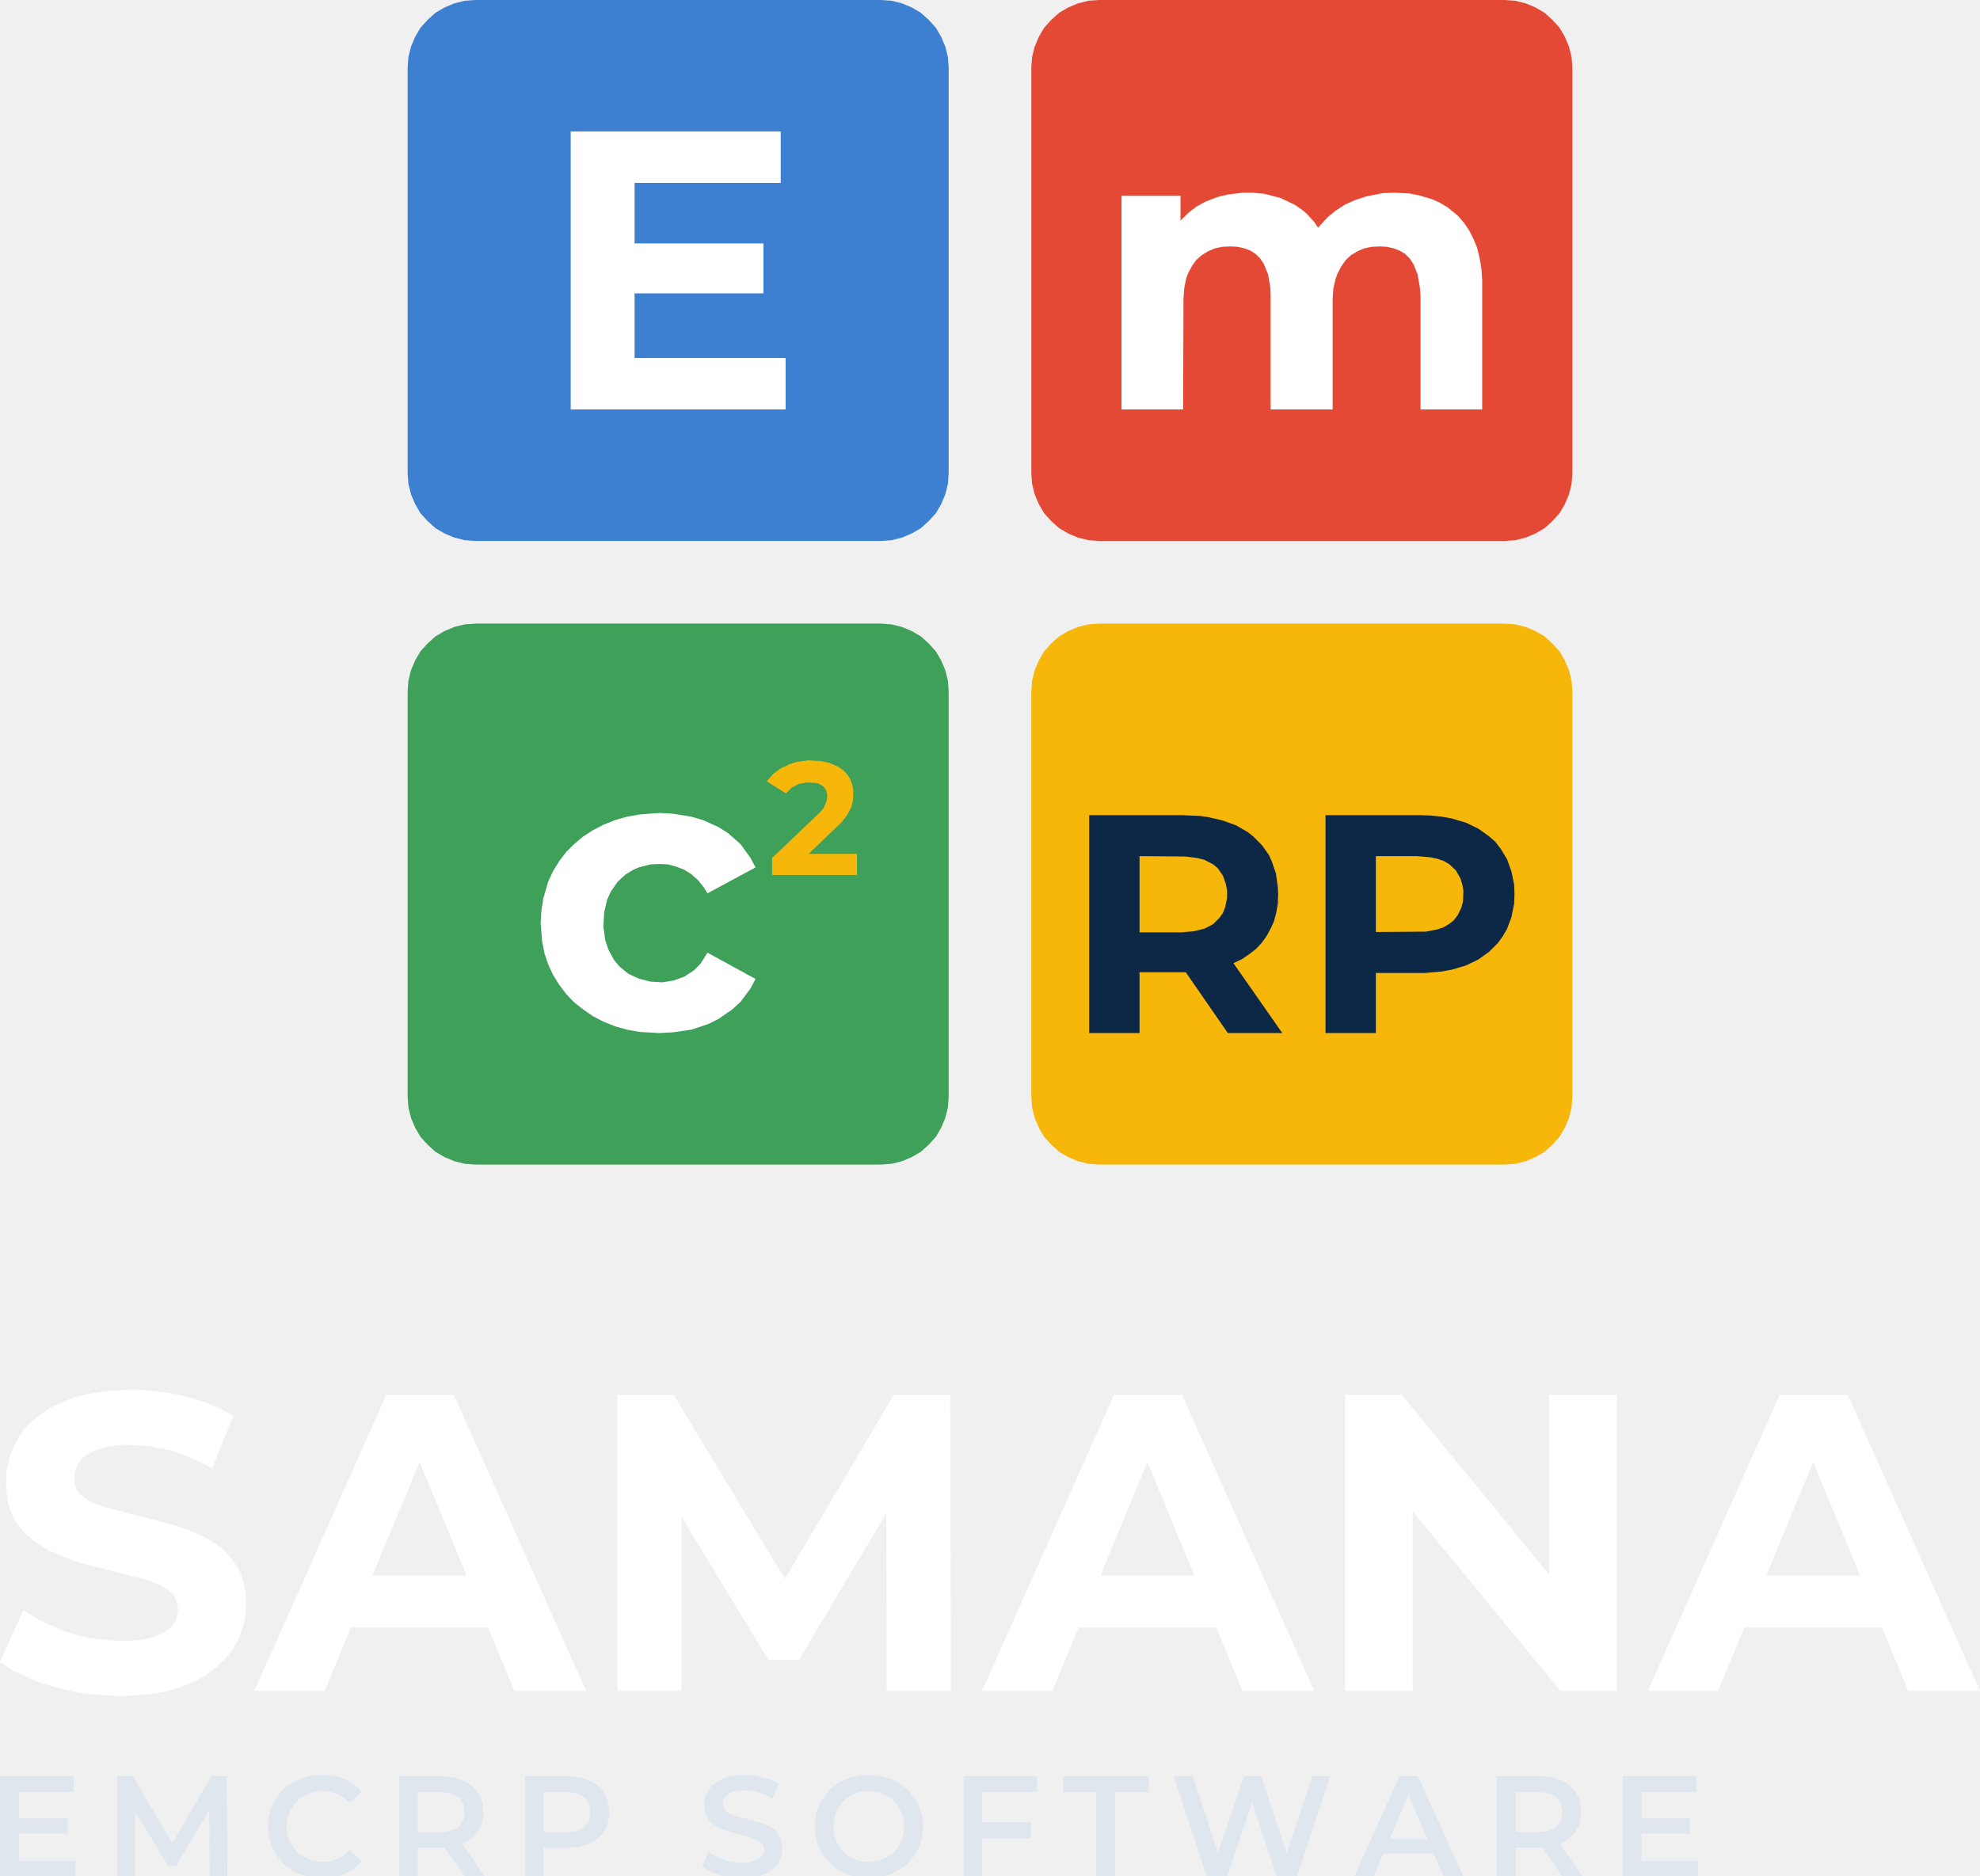
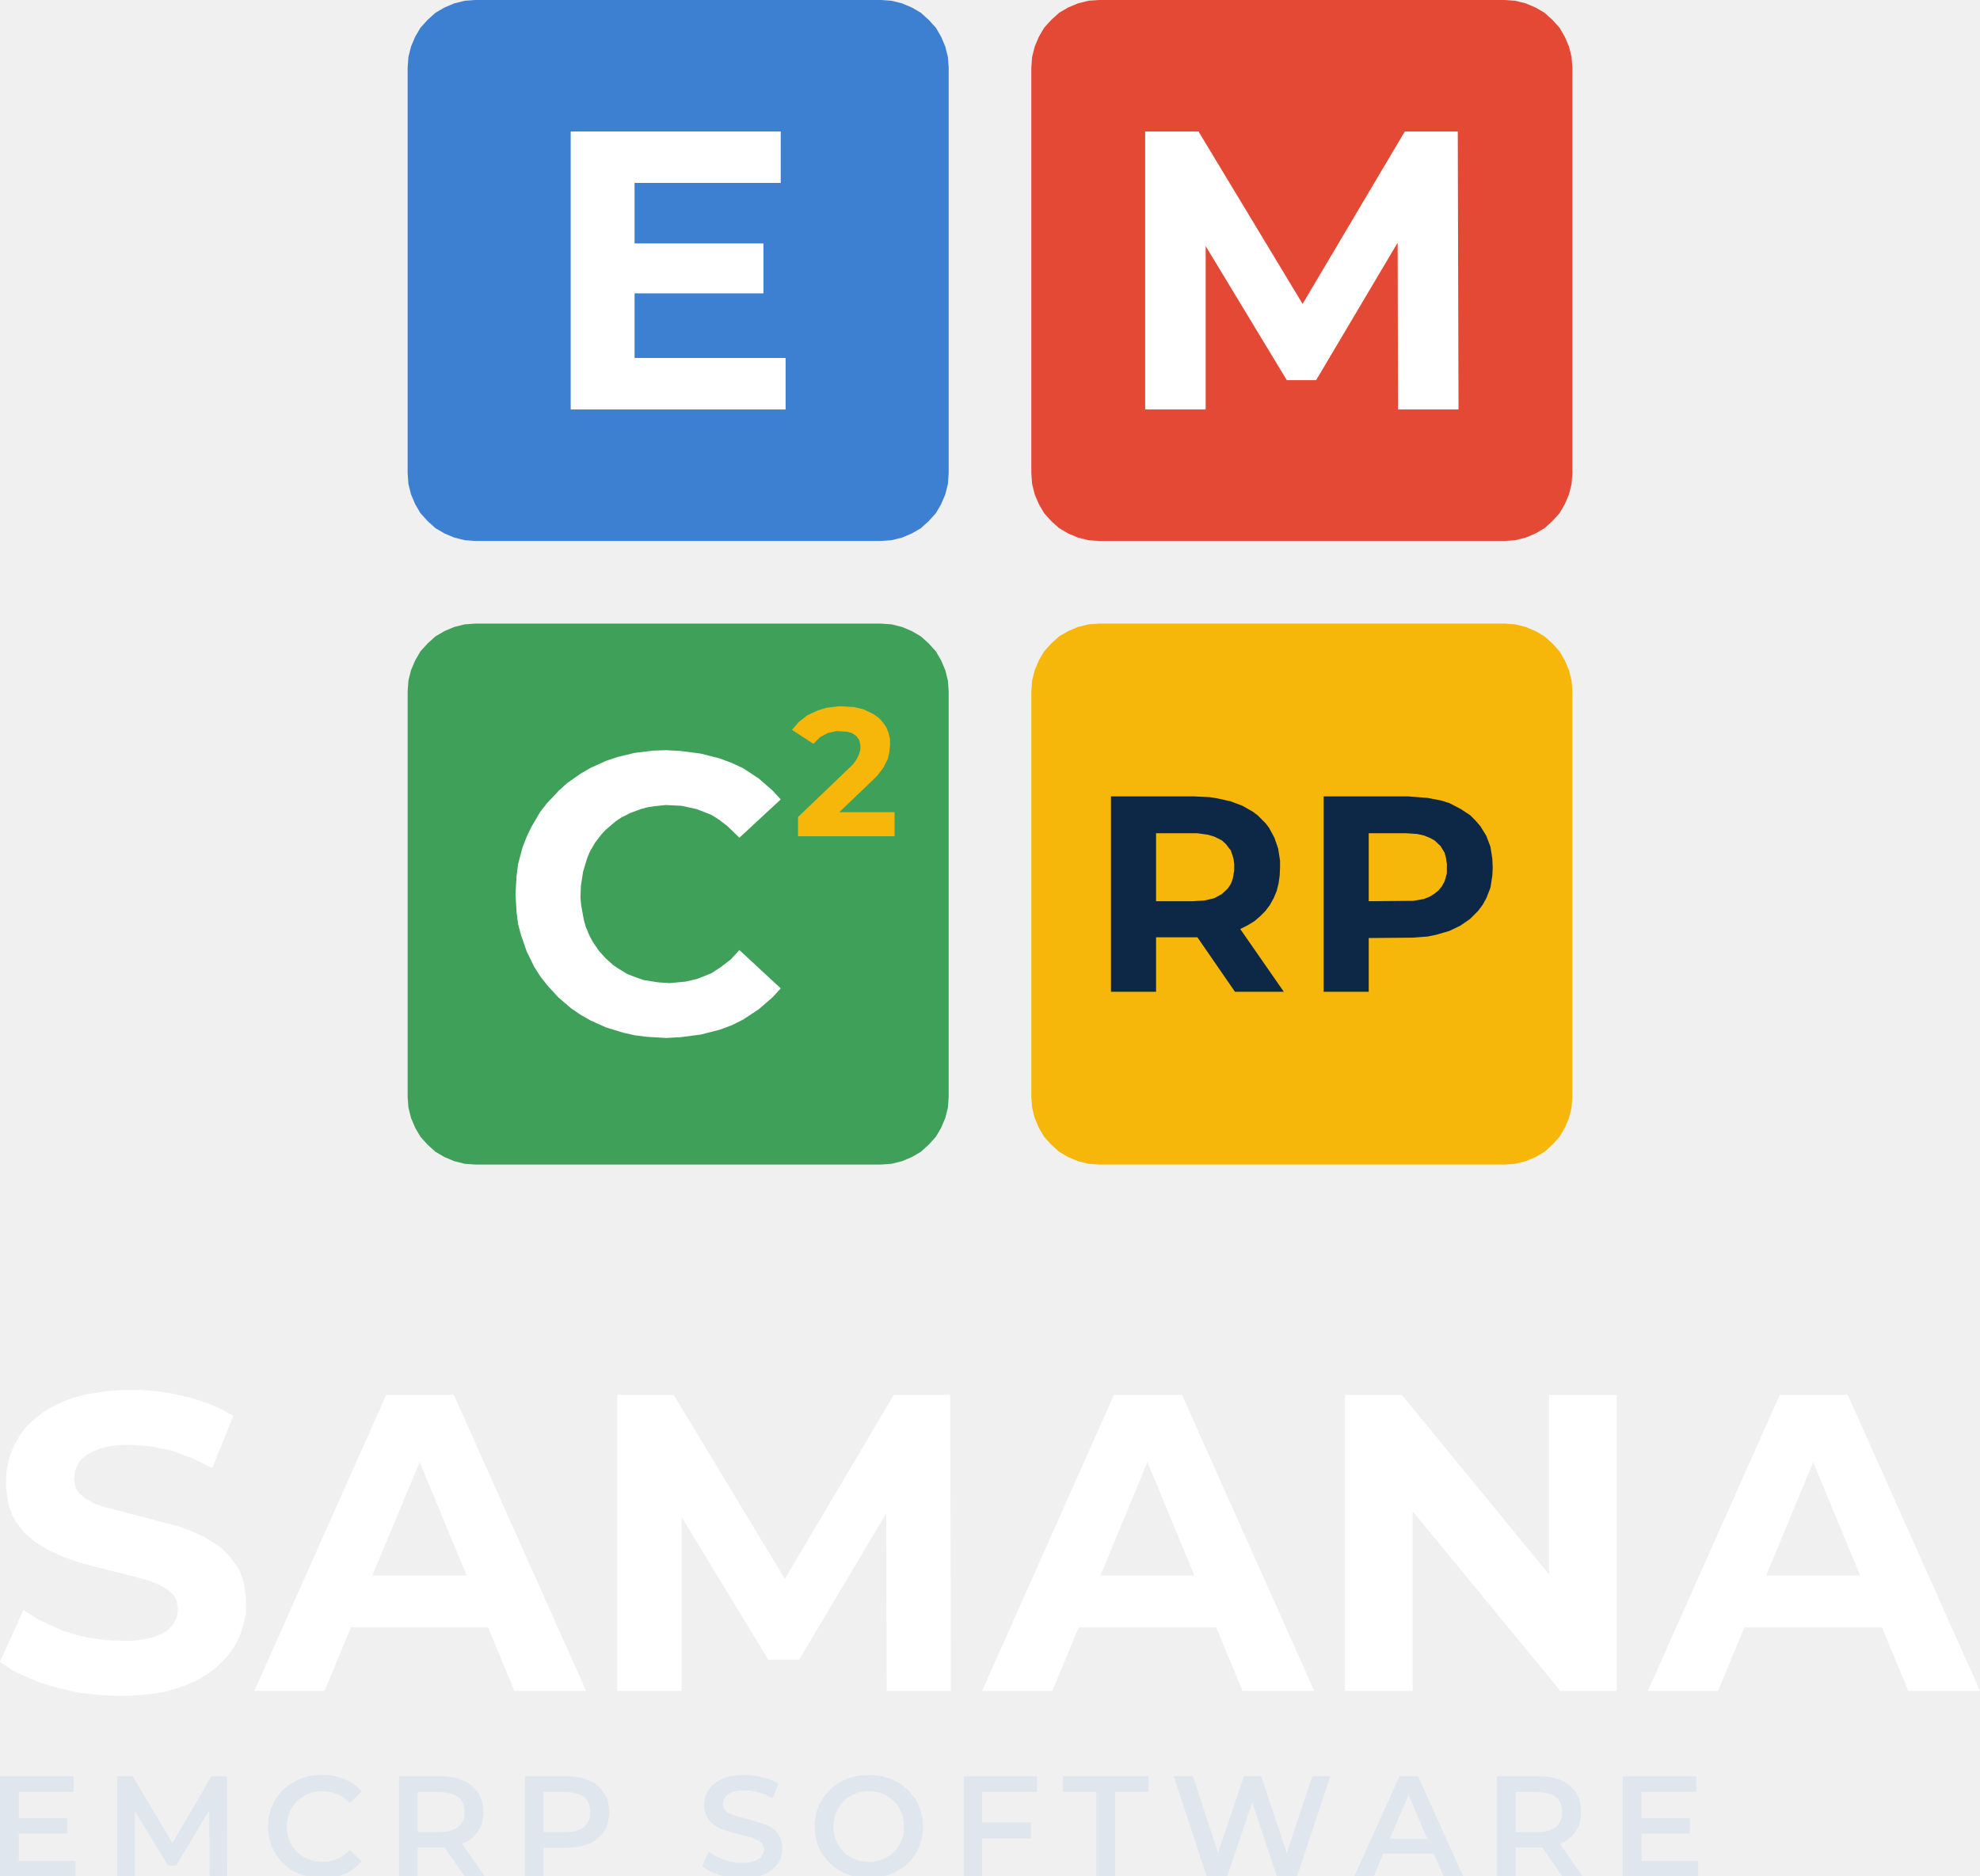
<svg xmlns="http://www.w3.org/2000/svg" viewBox="0 0 527.0 499.2" role="img" aria-label="Samana, EMCRP software">
  <g transform="translate(108.5 0.0)">
    <path fill="#3d7fd0" fill-rule="evenodd" d="M126 0L18 0L15.2 0.2L12.4 0.9L9.8 2L7.4 3.4L5.3 5.3L3.4 7.4L2 9.8L0.9 12.4L0.2 15.2L0 18L0 126L0.2 128.8L0.9 131.6L2 134.2L3.4 136.6L5.3 138.7L7.4 140.6L9.8 142L12.4 143.1L15.2 143.8L18 144L126 144L128.8 143.8L131.6 143.1L134.2 142L136.6 140.6L138.7 138.7L140.6 136.6L142 134.2L143.1 131.6L143.8 128.8L144 126L144 18L143.8 15.2L143.1 12.4L142 9.8L140.6 7.4L138.7 5.3L136.6 3.4L134.2 2L131.6 0.9L128.8 0.2Z" />
    <path fill="#e44936" fill-rule="evenodd" d="M292 0L184 0L181.2 0.2L178.4 0.9L175.8 2L173.4 3.4L171.3 5.3L169.4 7.4L168 9.8L166.9 12.4L166.2 15.2L166 18L166 126L166.2 128.8L166.9 131.6L168 134.2L169.4 136.6L171.3 138.7L173.4 140.6L175.8 142L178.4 143.1L181.2 143.8L184 144L292 144L294.8 143.8L297.6 143.1L300.2 142L302.6 140.6L304.7 138.7L306.6 136.6L308 134.2L309.1 131.6L309.8 128.8L310 126L310 18L309.8 15.2L309.1 12.4L308 9.8L306.6 7.4L304.7 5.3L302.6 3.4L300.2 2L297.6 0.9L294.8 0.2Z" />
    <path fill="#3ea059" fill-rule="evenodd" d="M126 166L18 166L15.2 166.2L12.4 166.9L9.8 168L7.4 169.4L5.3 171.3L3.4 173.4L2 175.8L0.9 178.4L0.2 181.2L0 184L0 292L0.2 294.8L0.9 297.6L2 300.2L3.4 302.6L5.3 304.7L7.4 306.6L9.8 308L12.4 309.1L15.2 309.8L18 310L126 310L128.8 309.8L131.6 309.1L134.2 308L136.6 306.6L138.7 304.7L140.6 302.6L142 300.2L143.1 297.6L143.8 294.8L144 292L144 184L143.8 181.2L143.1 178.4L142 175.8L140.6 173.4L138.7 171.3L136.6 169.4L134.2 168L131.6 166.9L128.8 166.2Z" />
    <path fill="#f6b70a" fill-rule="evenodd" d="M292 166L184 166L181.2 166.2L178.4 166.9L175.8 168L173.4 169.4L171.3 171.3L169.4 173.4L168 175.8L166.9 178.4L166.2 181.2L166 184L166 292L166.2 294.8L166.9 297.6L168 300.2L169.4 302.6L171.3 304.7L173.4 306.6L175.8 308L178.4 309.1L181.2 309.8L184 310L292 310L294.8 309.8L297.6 309.1L300.2 308L302.6 306.6L304.7 304.7L306.6 302.6L308 300.2L309.1 297.6L309.8 294.8L310 292L310 184L309.8 181.2L309.1 178.4L308 175.8L306.6 173.4L304.7 171.3L302.6 169.4L300.2 168L297.6 166.9L294.8 166.2Z" />
-     <path fill="#ffffff" fill-rule="evenodd" d="M43.4 109L100.6 109L100.6 95.3L60.4 95.3L60.4 78.1L94.7 78.1L94.7 64.8L60.4 64.8L60.4 48.7L99.3 48.7L99.3 35L43.4 35ZM206.5 79.5L206.7 76.7L207.2 74.2L207.7 72.8L208.7 70.9L209.9 69.2L211.4 67.9L213 66.9L214.9 66.1L216.8 65.7L218.9 65.6L220.9 65.7L222.7 66.1L224.3 66.7L225.7 67.6L226.9 68.8L227.9 70.3L229 73L229.6 76.4L229.7 79L229.7 109L246.2 109L246.2 79.5L246.4 76.7L247 74.2L247.5 72.8L248.5 70.9L249.7 69.2L251.1 67.9L252.8 66.9L254.6 66.1L256.6 65.7L258.7 65.6L260.6 65.7L262.4 66.1L264 66.7L265.5 67.6L266.7 68.8L267.7 70.3L268.8 73L269.4 76.4L269.6 79L269.6 109L286 109L286 74.7L285.8 71.5L285.3 68.6L284.6 65.8L283.6 63.4L282.4 61.1L281 59.1L279.5 57.4L276.8 55.2L274.8 54L272.6 53L269.2 52L266.7 51.5L262.8 51.3L259.6 51.4L255.1 52.3L252.3 53.2L249.6 54.4L247.1 56L244.9 57.8L242.3 60.6L241.3 59.1L239.4 57L238.4 56.1L236.1 54.5L232.3 52.7L228.1 51.6L225.1 51.3L222.2 51.3L218.2 51.8L215.7 52.4L212.3 53.7L210.1 54.9L208.1 56.4L205.7 58.7L205.7 52.1L190 52.1L190 109L206.4 109ZM75.5 274.1L80 272.6L82.8 271.2L86.4 268.7L88.6 266.7L91.2 263.2L92.6 260.6L79.8 253.6L77.9 256.6L76.2 258.3L73.6 260L70.8 261L67.8 261.5L64.6 261.3L61.5 260.5L58.7 259.2L56.4 257.3L54.9 255.5L53.4 252.7L52.6 250.3L52.1 246.7L52.3 242.9L53.1 239.5L54.1 237.3L55.9 234.7L58.1 232.7L60.1 231.5L61.5 230.9L64.6 230.1L67 230L69.3 230.1L71.5 230.7L73.6 231.5L75.5 232.7L77.3 234.3L78.9 236.3L79.8 237.8L92.6 230.9L91.2 228.3L88.6 224.7L85.3 221.8L82.8 220.2L78.6 218.3L75.5 217.4L70.6 216.6L67.1 216.4L61.8 216.8L58.4 217.4L55.2 218.3L52.2 219.5L49.3 221L46.7 222.7L44.3 224.7L42.2 226.8L40.3 229.3L38.7 231.9L37.4 234.7L36.1 239.2L35.6 242.4L35.4 245.7L35.8 250.6L36.4 253.7L37.4 256.7L38.7 259.5L40.3 262.1L42.2 264.6L44.3 266.8L46.7 268.7L49.3 270.5L52.2 272L55.2 273.2L58.4 274.1L61.8 274.7L67.1 275L70.6 274.8Z" />
-     <path fill="#f6b70a" fill-rule="evenodd" d="M97 232.9L97 228.4L109.9 216.1L110.7 215.1L111.3 213.8L111.6 212.7L111.7 211.6L111.4 210.4L110.7 209.4L109.6 208.7L108.6 208.4L106.1 208.3L104 208.7L102.2 209.7L100.7 211.2L95.6 208L97.2 206.1L99.2 204.6L101.7 203.4L103.7 202.8L106.7 202.4L110.1 202.6L112.3 203.1L114.8 204.2L116 205.1L117 206.2L117.8 207.4L118.3 208.7L118.6 210.2L118.6 211.6L118.5 213.3L118.1 214.8L117 216.9L115.5 218.9L106.7 227.3L119.6 227.3L119.6 232.9Z" />
-     <path fill="#0d2747" fill-rule="evenodd" d="M181.4 217L181.4 275L194.8 275L194.8 258.8L207.1 258.8L218.3 275L232.8 275L219.8 256.4L222.1 255.3L224 254L225.8 252.6L227.3 251L228.6 249.2L229.7 247.2L230.6 245.2L231.2 242.9L231.6 240.6L231.7 238L231.6 236.1L231.1 232.5L230 229.3L229.3 227.7L227.4 225L225 222.6L223.6 221.5L220.5 219.7L216.9 218.4L213 217.5L210.8 217.2L206.2 217ZM205.8 248.2L194.8 248.2L194.8 227.9L207 228L210.2 228.4L212.1 228.9L214.4 230.1L215.6 231.1L217 233.1L217.8 235.4L218.1 237.1L218.1 239L217.6 241.5L217 243L216.1 244.3L214.4 246L212.1 247.2L209.2 247.9ZM244.3 275L257.7 275L257.7 259L270.9 259L275.3 258.6L278 258.1L281.7 257L285 255.4L287.8 253.4L290.2 251L291.5 249.2L292.6 247.3L293.8 244.1L294.5 240.6L294.6 238L294.5 235.5L293.8 232L292.6 228.7L290.9 225.9L289.5 224.1L287.8 222.6L285 220.6L281.7 219L278 217.9L275.3 217.4L272.4 217.1L269.4 217L244.3 217ZM257.7 248.1L257.7 227.9L268.7 227.9L272.1 228.2L274.1 228.6L275.8 229.2L277.3 230.1L279 231.7L280.2 233.8L280.7 235.4L281 237.1L280.9 239.9L280.5 241.5L279.5 243.6L278.5 244.9L277.3 245.9L275.8 246.8L274.1 247.4L271 248Z" />
+     <path fill="#ffffff" fill-rule="evenodd" d="M43.4 109L100.6 109L100.6 95.3L60.4 95.3L60.4 78.1L94.7 78.1L94.7 64.8L60.4 64.8L60.4 48.7L99.3 48.7L99.3 35L43.4 35ZM212.4 65.5L234 101.2L241.8 101.2L263.5 64.6L263.6 109L279.7 109L279.5 35L265.4 35L238.2 80.9L210.5 35L196.3 35L196.3 109L212.4 109ZM78 275.4L83.1 274.1L86.3 272.9L89.3 271.4L93.4 268.7L97.1 265.5L99.3 263.1L88.3 252.9L86 255.4L83.4 257.4L80.8 259.1L77 260.6L74 261.3L69.7 261.7L66.7 261.5L62.9 260.9L61.1 260.3L58.5 259.3L56.2 257.9L54.7 256.9L52.7 255.1L50.9 253.1L49.4 250.9L48.5 249.3L47.4 246.7L46.9 244.9L46.2 241.1L46 239L46.1 235.9L46.7 232L47.8 228.4L48.5 226.7L49.9 224.3L51.5 222.2L52.7 220.9L55.4 218.6L56.9 217.6L59.3 216.4L62 215.4L63.8 214.9L65.7 214.6L68.7 214.3L72.9 214.5L77 215.4L80.8 216.9L82.6 218L85.1 219.9L88.3 223L99.3 212.8L97.1 210.4L93.4 207.2L89.3 204.5L86.3 203.1L83.1 201.9L78 200.6L72.6 199.9L68.9 199.7L65.5 199.8L60.5 200.4L55.9 201.5L52.9 202.5L48.7 204.4L46.1 205.9L42.4 208.5L40.2 210.5L37.1 213.8L35.3 216.1L33 220L31.7 222.7L30.6 225.5L29.4 230L29 233.1L28.7 238L29 242.9L29.4 246L30.2 249L31.7 253.3L33.7 257.4L35.3 259.9L37.1 262.2L40.1 265.5L43.5 268.4L46 270.1L48.6 271.6L52.8 273.5L57.4 274.9L60.5 275.6L63.7 276L68.8 276.3L72.6 276.1Z" />
+     <path fill="#f6b70a" fill-rule="evenodd" d="M103.9 222.6L103.9 217.5L118.5 203.5L119.4 202.3L120.1 200.9L120.5 199.6L120.5 198.4L120.2 197L119.4 195.9L118.2 195.1L117 194.8L114.2 194.6L111.9 195.1L109.8 196.2L108 198L102.3 194.3L104.1 192.2L106.4 190.4L109.2 189.1L111.5 188.4L114.9 188L118.7 188.2L121.3 188.8L124 190.1L125.4 191.1L126.5 192.3L127.4 193.6L128 195.1L128.4 196.8L128.4 198.4L128.2 200.3L127.8 202L126.6 204.4L124.9 206.6L114.9 216.2L129.6 216.2L129.6 222.6Z" />
+     <path fill="#0d2747" fill-rule="evenodd" d="M187.2 212L187.2 264L199.2 264L199.2 249.5L210.2 249.5L220.2 264L233.2 264L221.6 247.3L223.6 246.3L225.4 245.2L226.9 243.9L228.3 242.5L229.5 240.9L230.5 239.1L231.3 237.2L231.8 235.2L232.1 233.1L232.2 230.9L232.2 229.1L231.7 225.9L230.7 223L229.3 220.4L228.4 219.2L226.2 217L225 216.1L222.2 214.5L219 213.3L215.4 212.5L213.5 212.2L209.4 212ZM209 239.9L199.2 239.9L199.2 221.8L210.1 221.8L213 222.2L214.7 222.7L216.7 223.7L217.8 224.7L219.1 226.4L219.8 228.5L220 230L220 231.7L219.6 234L219.1 235.3L218.3 236.5L216.7 238L214.7 239.1L212.1 239.7ZM243.8 264L255.8 264L255.8 249.7L267.6 249.6L271.5 249.3L273.9 248.8L277.3 247.8L280.2 246.4L282.8 244.6L284.9 242.5L286.1 240.9L287.1 239.1L288.2 236.3L288.7 233.1L288.8 230.9L288.7 228.6L288.2 225.4L287.1 222.5L285.5 219.9L284.2 218.4L282.8 217L280.2 215.3L277.3 213.8L275.1 213.1L271.5 212.4L266.3 212L243.8 212ZM255.8 239.9L255.8 221.8L265.6 221.8L268.7 222L270.5 222.4L272 223L273.3 223.7L274.9 225.2L276 227L276.4 228.5L276.6 230L276.6 232.5L276 234.6L275.3 235.9L274.4 237L273.3 237.9L272 238.7L270.5 239.3L267.7 239.8Z" />
  </g>
  <path fill="#ffffff" fill-rule="evenodd" d="M36.4 451.3L40.5 450.9L44.2 450.3L49.2 448.7L52.2 447.4L54.8 445.9L57.2 444.2L59.2 442.3L61 440.3L62.5 438.1L63.7 435.8L64.9 432.2L65.4 429.7L65.5 427L65.4 424.7L64.9 421.4L64.3 419.4L63.5 417.6L61.3 414.5L58.7 411.9L54.7 409.3L51.2 407.7L47.5 406.3L27.2 401L25 400.2L22.7 398.9L20.9 397.3L20.1 395.9L19.7 393.6L20.1 391.2L20.9 389.4L21.8 388.3L23.1 387.3L24.7 386.4L26.7 385.6L29 385L31.7 384.7L34.7 384.6L40 385L45.5 386.1L51 388.1L56.5 390.8L62.1 376.9L58.7 375L54.9 373.4L50.8 372.1L46.5 371.1L42.2 370.4L37.8 370L32.6 370L28.4 370.3L22.8 371.2L19.4 372.1L16.3 373.3L13.5 374.7L11 376.3L8.8 378.1L6.8 380L5.2 382.2L3.9 384.5L2.9 386.8L2.2 389.3L1.7 391.9L1.6 395.7L2 399.2L2.5 401.3L3.2 403.2L4.1 404.9L6.4 407.9L9.1 410.3L13.2 412.8L16.8 414.4L21.6 416.1L39.2 420.6L42 421.7L44.4 423L46.2 424.6L47 426.1L47.4 428.4L47 430.7L46.1 432.4L44.7 433.9L43.3 434.8L40.9 435.8L38.7 436.3L36.2 436.7L33.3 436.8L29.4 436.7L23.7 436L21 435.4L16.8 434.1L10.5 431.3L6.2 428.6L0 442.4L3.5 444.7L6.1 446L10.6 447.9L15.7 449.4L21 450.6L26.5 451.2L32.1 451.5ZM93.4 433.2L129.9 433.2L136.9 450.1L156 450.1L120.8 371.3L102.8 371.3L67.7 450.1L86.4 450.1ZM111.7 389.2L124.2 419.4L99.1 419.4ZM204.5 441.8L212.7 441.8L235.9 402.8L236 450.1L253.1 450.1L252.9 371.3L237.9 371.3L208.9 420.3L179.3 371.3L164.3 371.3L164.3 450.1L181.4 450.1L181.4 403.8ZM280.1 450.1L287.1 433.2L323.7 433.2L330.7 450.1L349.8 450.1L314.6 371.3L296.5 371.3L261.4 450.1ZM292.9 419.4L305.4 389.2L317.9 419.4ZM415.3 450.1L430.3 450.1L430.3 371.3L412.3 371.3L412.3 419.1L373.1 371.3L358 371.3L358 450.1L376 450.1L376 402.3ZM464.3 433.2L500.9 433.2L507.9 450.1L527 450.1L491.8 371.3L473.7 371.3L438.6 450.1L457.3 450.1ZM482.6 389.2L495.1 419.4L470.1 419.4Z" />
  <path fill="#dfe6ee" fill-rule="evenodd" d="M20.1 495.4L5 495.4L5 488.1L17.9 488.1L17.9 484L5 484L5 477L19.6 477L19.6 472.8L0 472.8L0 499.6L20.1 499.6ZM46.9 496.6L55.7 481.9L55.8 499.6L60.5 499.6L60.4 472.8L56.3 472.8L45.9 490.6L35.3 472.8L31.2 472.8L31.2 499.6L35.9 499.6L35.9 482.1L44.7 496.6ZM88.2 499.8L90.6 499.3L92.7 498.4L94.6 497.1L96.3 495.5L93.1 492.5L91.8 493.6L90.5 494.5L89.1 495.1L87.1 495.6L85.5 495.6L83.5 495.4L82.1 494.9L80.4 494.1L79.3 493.2L78.1 491.9L77.3 490.7L76.8 489.3L76.4 487.8L76.3 485.8L76.5 484.2L76.9 482.8L77.9 480.8L79.3 479.2L81.1 478L82.8 477.2L84.3 476.9L85.5 476.8L87.1 476.9L88.3 477.1L89.8 477.6L90.9 478.1L91.8 478.8L93.1 479.9L96.3 476.9L95.1 475.7L93.7 474.6L92.2 473.8L90 473L88.2 472.6L86.3 472.5L84.5 472.5L82.1 472.8L79.5 473.7L77.1 475L75 476.7L73.4 478.8L72.2 481.2L71.5 483.9L71.3 486.8L71.7 489.6L72.4 491.7L73.7 494.1L75.4 496.1L77.5 497.8L80 499L82.7 499.7L85.6 500ZM111.2 499.6L111.2 491.8L118.3 491.8L123.8 499.6L129.1 499.6L123 490.8L124.3 490.2L125.2 489.6L126 489L127 487.8L127.8 486.5L128.2 485.6L128.4 484.6L128.7 482.9L128.6 481.5L128.4 479.8L127.6 477.7L126.2 475.9L125 474.9L123.6 474.1L121.1 473.2L118.3 472.8L106.2 472.8L106.2 499.6ZM111.2 477L117 477L118.9 477.2L120.8 477.7L122 478.4L122.6 479L123.1 479.7L123.4 480.5L123.6 481.9L123.6 483.3L123.4 484.2L123.1 485L122.6 485.7L121.6 486.6L120.8 487L118.9 487.6L117 487.7L111.2 487.7ZM150.8 491.9L154.1 491.6L156.3 491L157.4 490.5L158.7 489.7L159.9 488.6L160.5 487.9L161.3 486.6L161.7 485.6L162 484.1L162.2 482.9L162.1 481.2L161.9 480.1L161.7 479.1L161 477.7L159.9 476.1L158.3 474.7L156.3 473.8L154.7 473.2L151.5 472.8L139.7 472.8L139.7 499.6L144.7 499.6L144.7 491.9ZM151.2 477L152.9 477.3L154.3 477.7L155.5 478.4L156.3 479.3L156.9 480.5L157.1 482.4L157 483.8L156.7 484.6L156.3 485.3L155.5 486.3L154.8 486.8L152.9 487.5L151.2 487.7L144.7 487.7L144.7 477ZM200.2 499.8L202 499.5L204 498.7L205.6 497.6L206.8 496.4L207.7 494.9L208.2 493.3L208.2 491.2L207.8 489.4L207.2 488.3L206.4 487.3L205.4 486.5L204.3 485.9L202 485.1L195.5 483.3L193.8 482.6L193.1 482L192.6 481.3L192.4 480.5L192.5 479.4L193.1 478.2L194.1 477.4L195.7 476.8L197.4 476.6L199.3 476.6L201.5 477L203.8 477.7L205.6 478.7L207.2 474.8L205.6 474L204.4 473.5L201.1 472.7L199.2 472.5L197.5 472.5L194.3 472.8L192.7 473.3L190.8 474.3L189.4 475.4L188.4 476.8L187.7 478.3L187.4 480L187.5 481.7L188 483.4L188.7 484.5L189.6 485.4L190.6 486.2L191.8 486.8L194.4 487.7L200.2 489.2L201.9 490L202.8 490.7L203.2 491.5L203.4 492.4L203.2 493.3L202.5 494.5L201.1 495.3L199.3 495.8L196.9 495.9L194.5 495.6L192.6 495L190.4 494.1L188.6 492.9L186.9 496.8L188 497.6L189.3 498.3L191.4 499.1L193.2 499.6L195 499.9L196.8 500ZM232.5 500L235.4 499.5L238 498.5L239.4 497.7L240.8 496.8L242.7 494.9L243.6 493.6L244.4 492.2L245.3 489.6L245.7 486.8L245.5 483.9L244.8 481.2L243.6 478.8L241.9 476.7L239.9 475L237.5 473.7L234.8 472.8L231.9 472.5L228.8 472.6L226 473.3L223.5 474.4L221.3 476L219.5 478L218.1 480.2L217.2 482.8L216.8 485.6L217 488.5L217.5 490.7L218.6 493.2L220.2 495.3L222.1 497.1L224.5 498.5L227.1 499.5L229.4 499.9ZM230.4 495.6L228.5 495.3L226.8 494.6L225.3 493.7L223.8 492.2L222.8 490.6L222.2 488.9L221.8 487L221.9 485L222.3 483.1L223 481.5L224 480L225.3 478.7L226.8 477.8L228.6 477.1L230.4 476.8L232.4 476.9L234.3 477.2L236 478L237.4 479L238.7 480.3L239.6 481.8L240.3 483.5L240.6 485.4L240.6 487.4L240.2 489.3L239.5 491L238.5 492.4L237.2 493.7L235.7 494.6L233.9 495.3L232.4 495.6ZM274.4 489.4L274.4 485.1L261.4 485.1L261.4 477L276 477L276 472.8L256.5 472.8L256.5 499.6L261.4 499.6L261.4 489.4ZM305.7 472.8L282.9 472.8L282.9 477L291.8 477L291.8 499.6L296.8 499.6L296.8 477L305.7 477ZM345.2 499.6L354.1 472.8L349.3 472.8L342.5 493.3L335.7 472.8L331.1 472.8L324.2 493.2L317.5 472.8L312.4 472.8L321.2 499.6L326.6 499.6L333.3 479.8L339.9 499.6ZM381.6 493.4L384.3 499.6L389.5 499.6L377.4 472.8L372.5 472.8L360.4 499.6L365.6 499.6L368.2 493.4ZM379.9 489.5L369.9 489.5L374.9 477.8ZM403.4 491.8L410.5 491.8L415.9 499.6L421.3 499.6L415.2 490.8L416.5 490.2L417.4 489.6L418.9 488.2L419.7 487L420.2 486.1L420.7 484L420.8 481.5L420.4 479.1L419.4 477L417.8 475.3L416.5 474.4L415 473.7L413.3 473.2L411.5 472.9L409.4 472.8L398.4 472.8L398.4 499.6L403.4 499.6ZM409.2 477L411 477.2L412.6 477.5L413.8 478.1L414.8 479L415.4 480.1L415.8 481.9L415.7 483.8L415.2 485L414.5 486L413.8 486.6L412.6 487.2L411.6 487.5L409.9 487.7L403.4 487.7L403.4 477ZM436.9 495.4L436.9 488.1L449.8 488.1L449.8 484L436.9 484L436.9 477L451.5 477L451.5 472.8L431.9 472.8L431.9 499.6L452 499.6L452 495.4Z" />
</svg>
